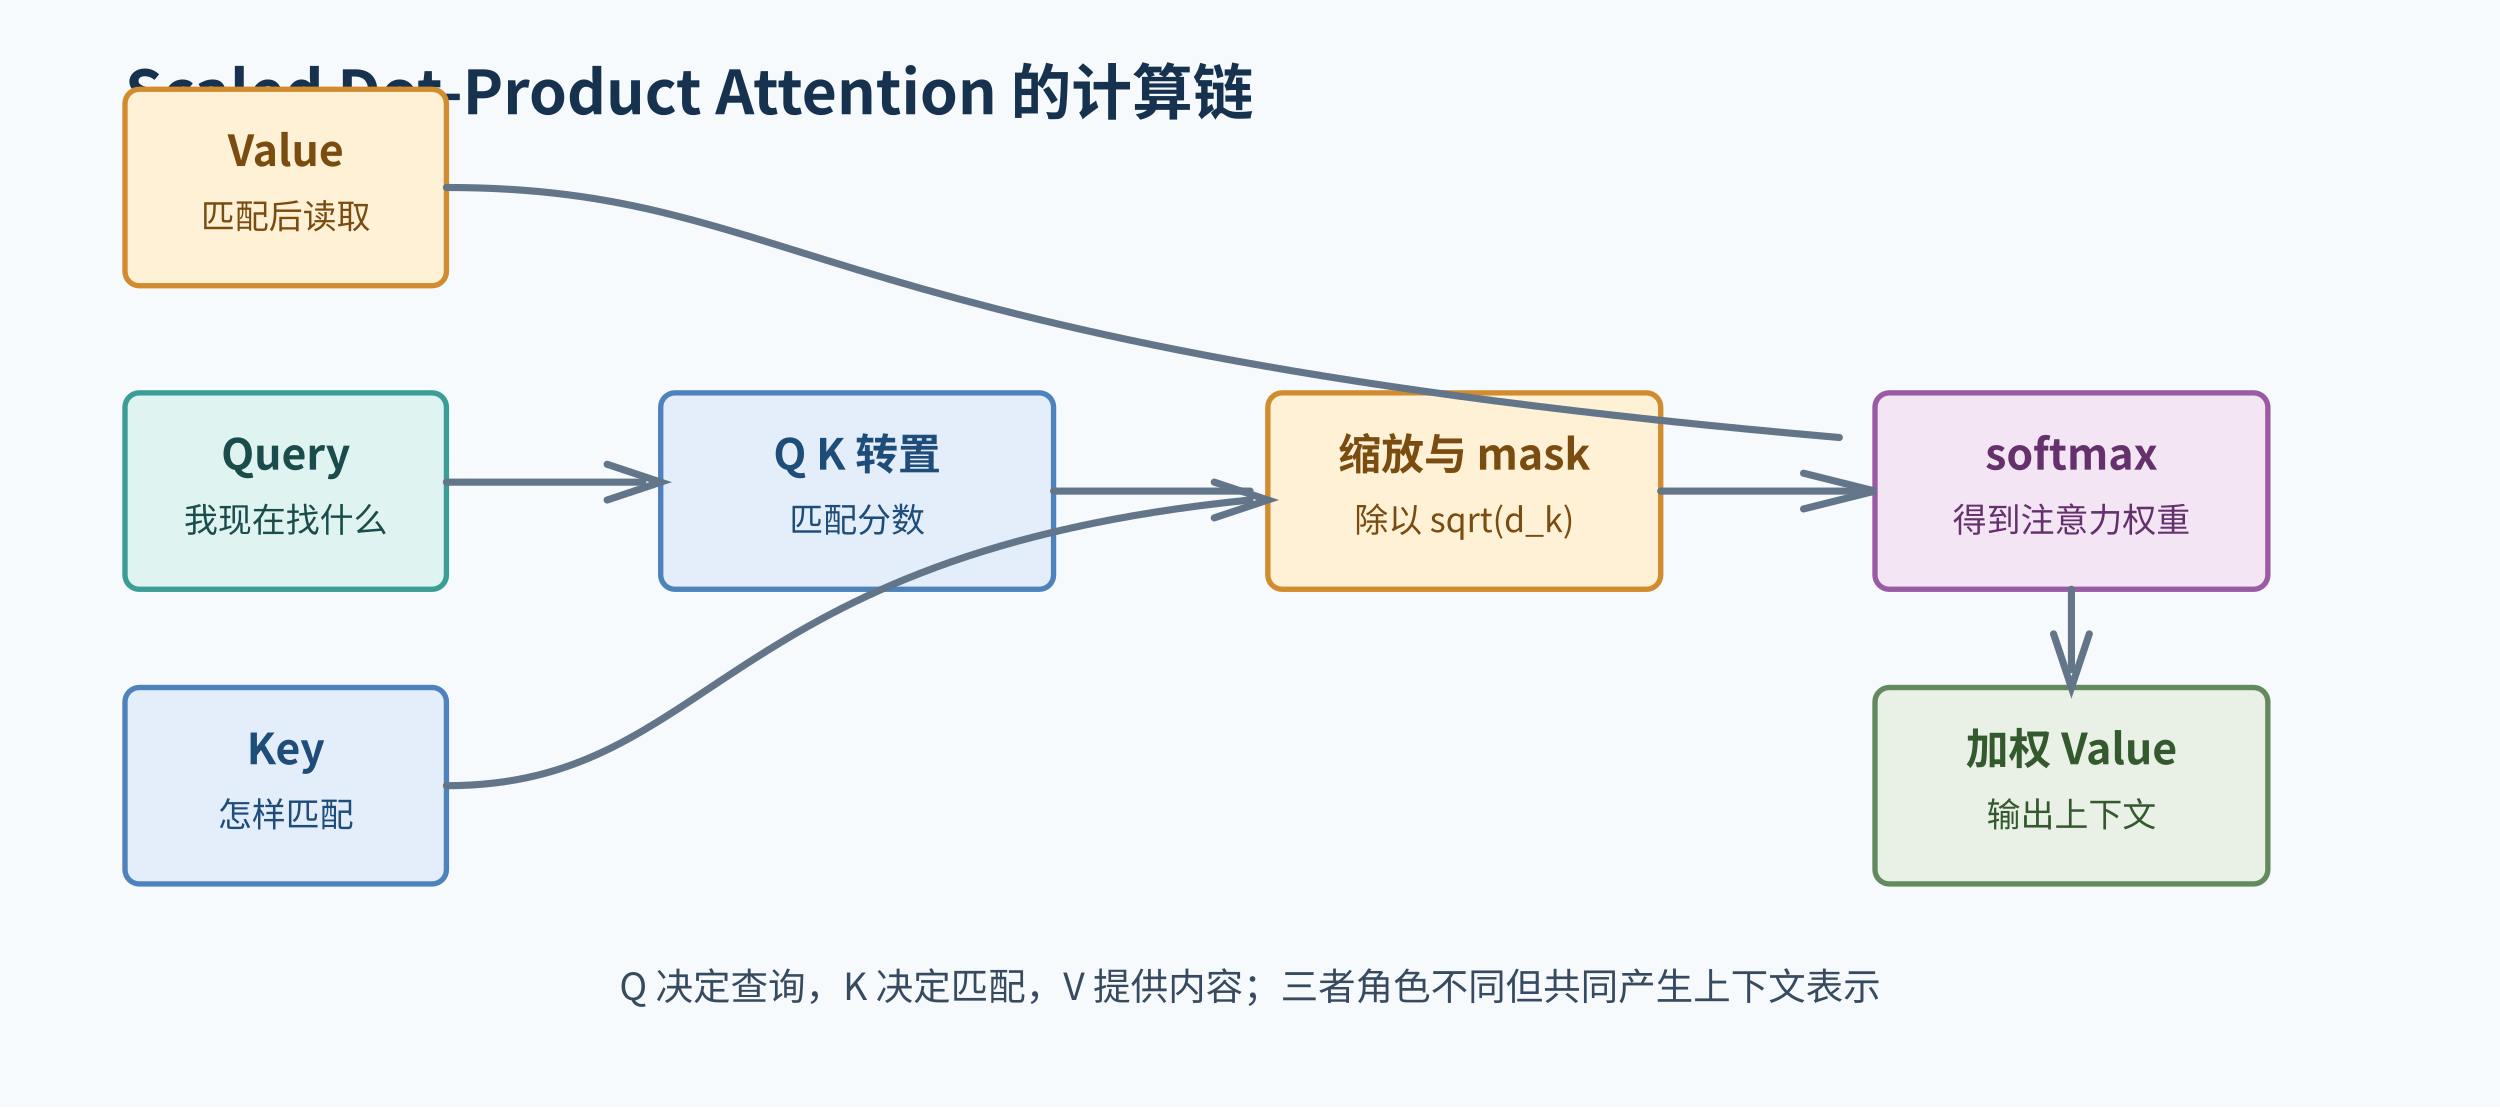
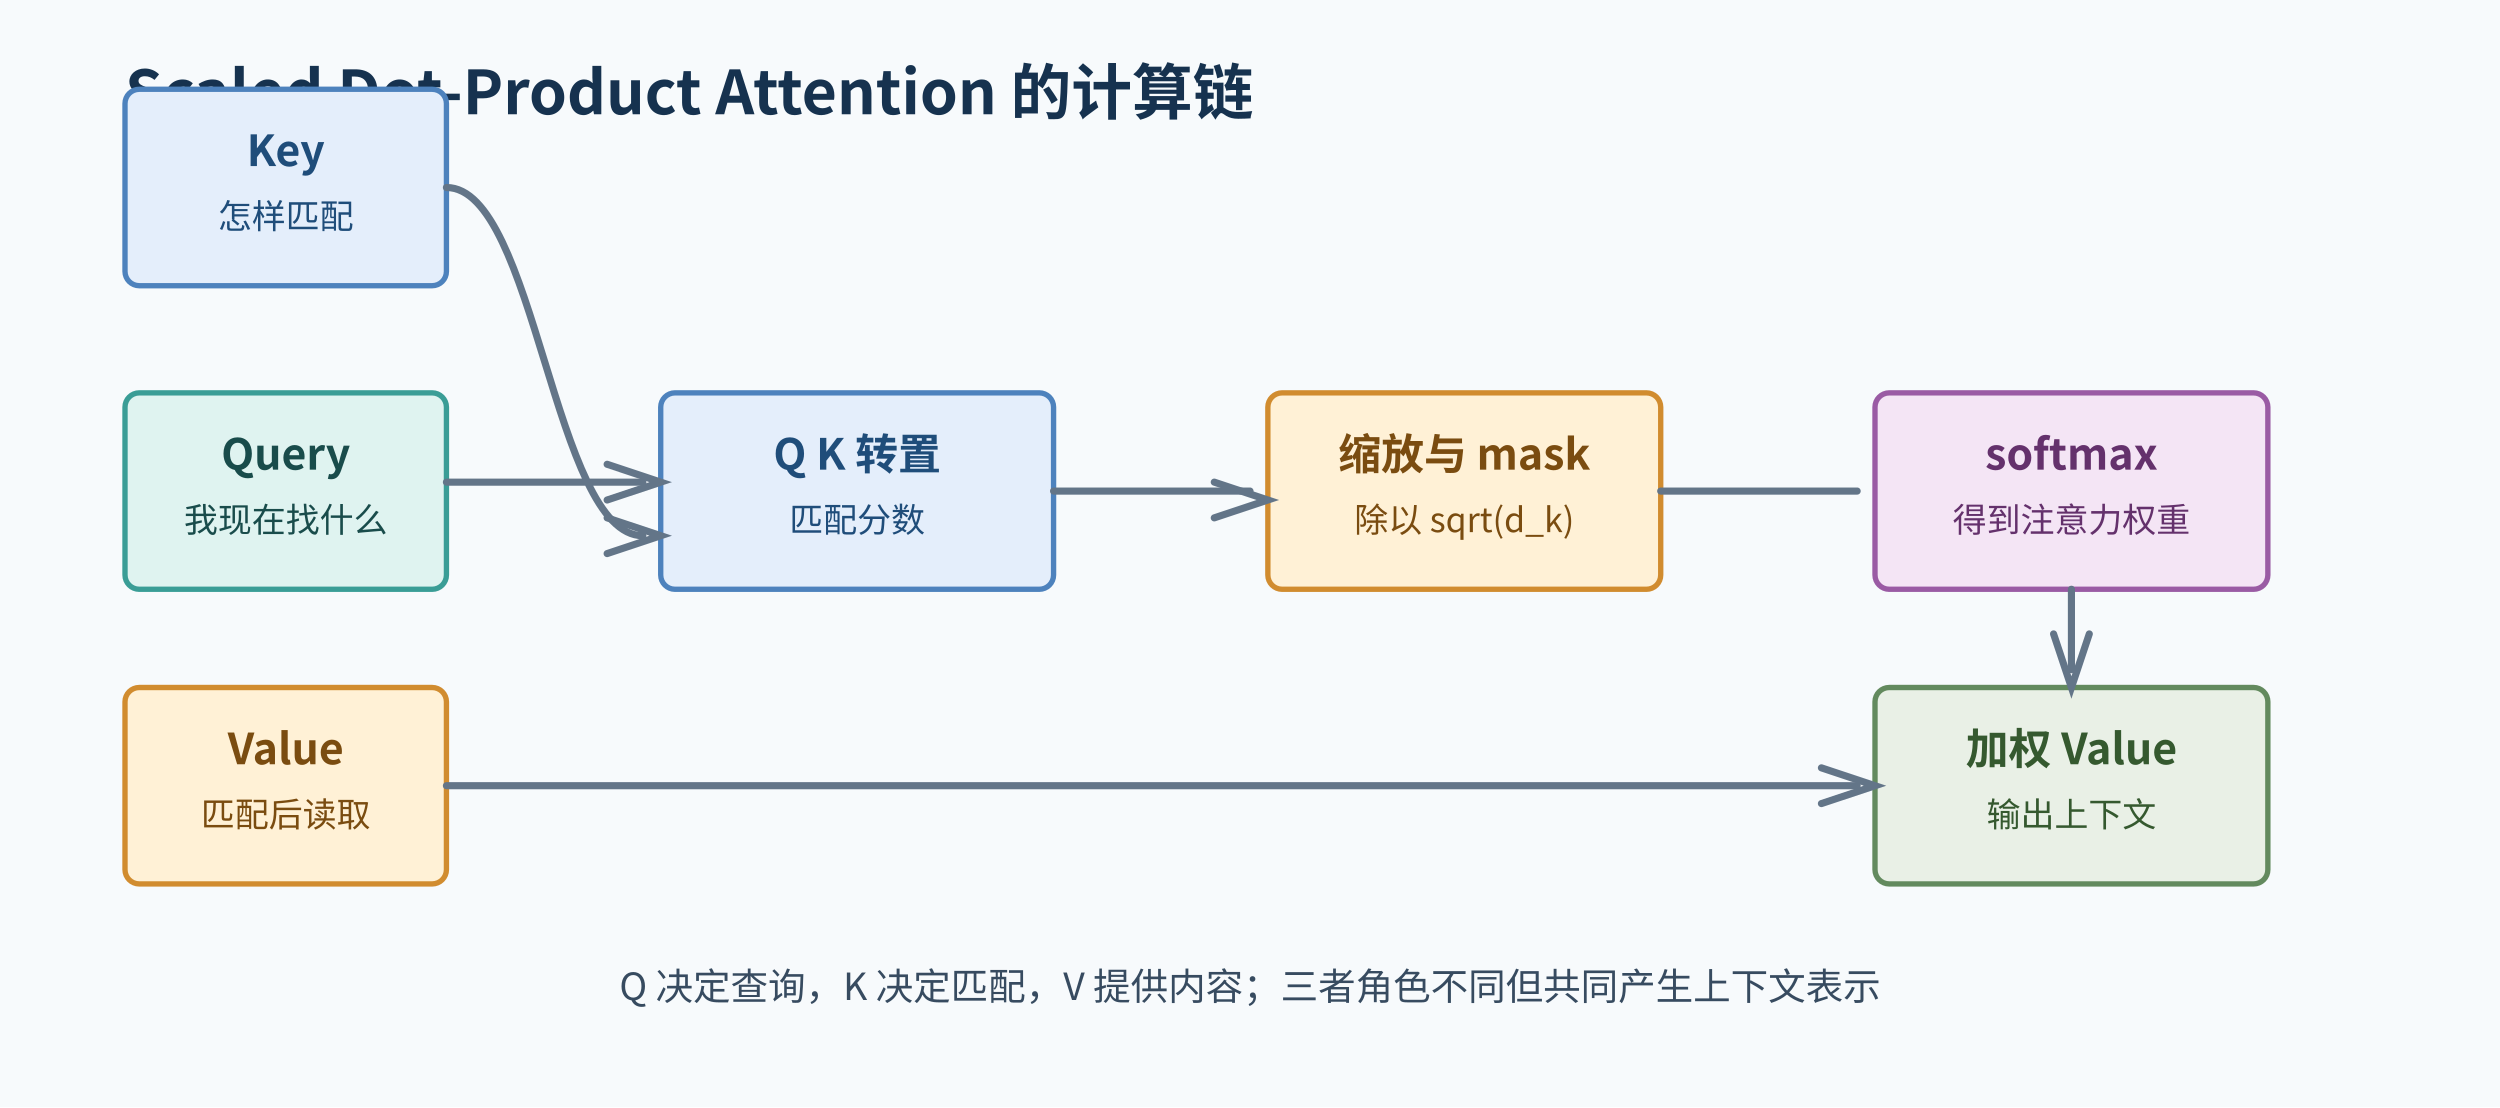
<svg xmlns="http://www.w3.org/2000/svg" width="1400" height="620" viewBox="0 0 1400 620">
  <rect width="1400" height="620" fill="#f7fafc" />
  <text x="70" y="64" font-family="Noto Sans CJK SC, Microsoft YaHei, sans-serif" font-size="34" font-weight="700" fill="#16324f">Scaled Dot-Product Attention 的计算链</text>
  <g font-family="Noto Sans CJK SC, Microsoft YaHei, sans-serif" text-anchor="middle">
    <rect x="70" y="220" width="180" height="110" rx="8" fill="#dff3f0" stroke="#3a9d96" stroke-width="3" />
    <text x="160" y="263" font-size="24" font-weight="700" fill="#194c4b">Query</text>
    <text x="160" y="298" font-size="19" fill="#194c4b">我现在找什么</text>
-     <rect x="70" y="385" width="180" height="110" rx="8" fill="#e4eefb" stroke="#4d82bd" stroke-width="3" />
-     <text x="160" y="428" font-size="24" font-weight="700" fill="#1f4d7a">Key</text>
-     <text x="160" y="463" font-size="19" fill="#1f4d7a">怎样匹配</text>
-     <rect x="70" y="50" width="180" height="110" rx="8" fill="#fff1d6" stroke="#d18c2f" stroke-width="3" />
-     <text x="160" y="93" font-size="24" font-weight="700" fill="#7a4c10">Value</text>
-     <text x="160" y="128" font-size="19" fill="#7a4c10">匹配后读取</text>
+     <rect x="70" y="50" width="180" height="110" rx="8" fill="#e4eefb" stroke="#4d82bd" stroke-width="3" />
+     <text x="160" y="93" font-size="24" font-weight="700" fill="#1f4d7a">Key</text>
+     <text x="160" y="128" font-size="19" fill="#1f4d7a">怎样匹配</text>
+     <rect x="70" y="385" width="180" height="110" rx="8" fill="#fff1d6" stroke="#d18c2f" stroke-width="3" />
+     <text x="160" y="428" font-size="24" font-weight="700" fill="#7a4c10">Value</text>
+     <text x="160" y="463" font-size="19" fill="#7a4c10">匹配后读取</text>
    <rect x="370" y="220" width="220" height="110" rx="8" fill="#e4eefb" stroke="#4d82bd" stroke-width="3" />
    <text x="480" y="263" font-size="24" font-weight="700" fill="#1f4d7a">Q K 转置</text>
    <text x="480" y="298" font-size="19" fill="#1f4d7a">匹配分数</text>
    <rect x="710" y="220" width="220" height="110" rx="8" fill="#fff1d6" stroke="#d18c2f" stroke-width="3" />
    <text x="820" y="263" font-size="24" font-weight="700" fill="#7a4c10">缩放与 mask</text>
    <text x="820" y="298" font-size="19" fill="#7a4c10">除以 sqrt(d_k)</text>
    <rect x="1050" y="220" width="220" height="110" rx="8" fill="#f4e5f5" stroke="#9a5ba4" stroke-width="3" />
    <text x="1160" y="263" font-size="24" font-weight="700" fill="#64316c">softmax</text>
    <text x="1160" y="298" font-size="19" fill="#64316c">得到注意力权重</text>
    <rect x="1050" y="385" width="220" height="110" rx="8" fill="#e9f0e6" stroke="#638a5e" stroke-width="3" />
    <text x="1160" y="428" font-size="24" font-weight="700" fill="#35592f">加权 Value</text>
    <text x="1160" y="463" font-size="19" fill="#35592f">输出上下文</text>
  </g>
  <g fill="none" stroke="#637588" stroke-width="4" stroke-linecap="round">
-     <path d="M250 270 H360 M250 440 C400 440 400 310 700 280 M250 105 C450 105 450 195 1030 245" />
+     <path d="M250 270 H360 M250 105 C300 105 310 300 360 300 M250 440 H1040" />
    <path d="M590 275 H700 M930 275 H1040 M1160 330 V375" />
-     <path d="M340 260 L370 270 L340 280 M680 270 L710 280 L680 290 M1010 265 L1050 275 L1010 285 M1150 355 L1160 385 L1170 355" />
+     <path d="M340 260 L370 270 L340 280 M340 290 L370 300 L340 310 M680 270 L710 280 L680 290 M1150 355 L1160 385 L1170 355 M1020 430 L1050 440 L1020 450" />
  </g>
  <text x="700" y="560" text-anchor="middle" font-family="Noto Sans CJK SC, Microsoft YaHei, sans-serif" font-size="21" fill="#374b60">Q 决定查询，K 决定匹配，V 提供内容；三者角色不同但共同产生上下文表示</text>
</svg>
